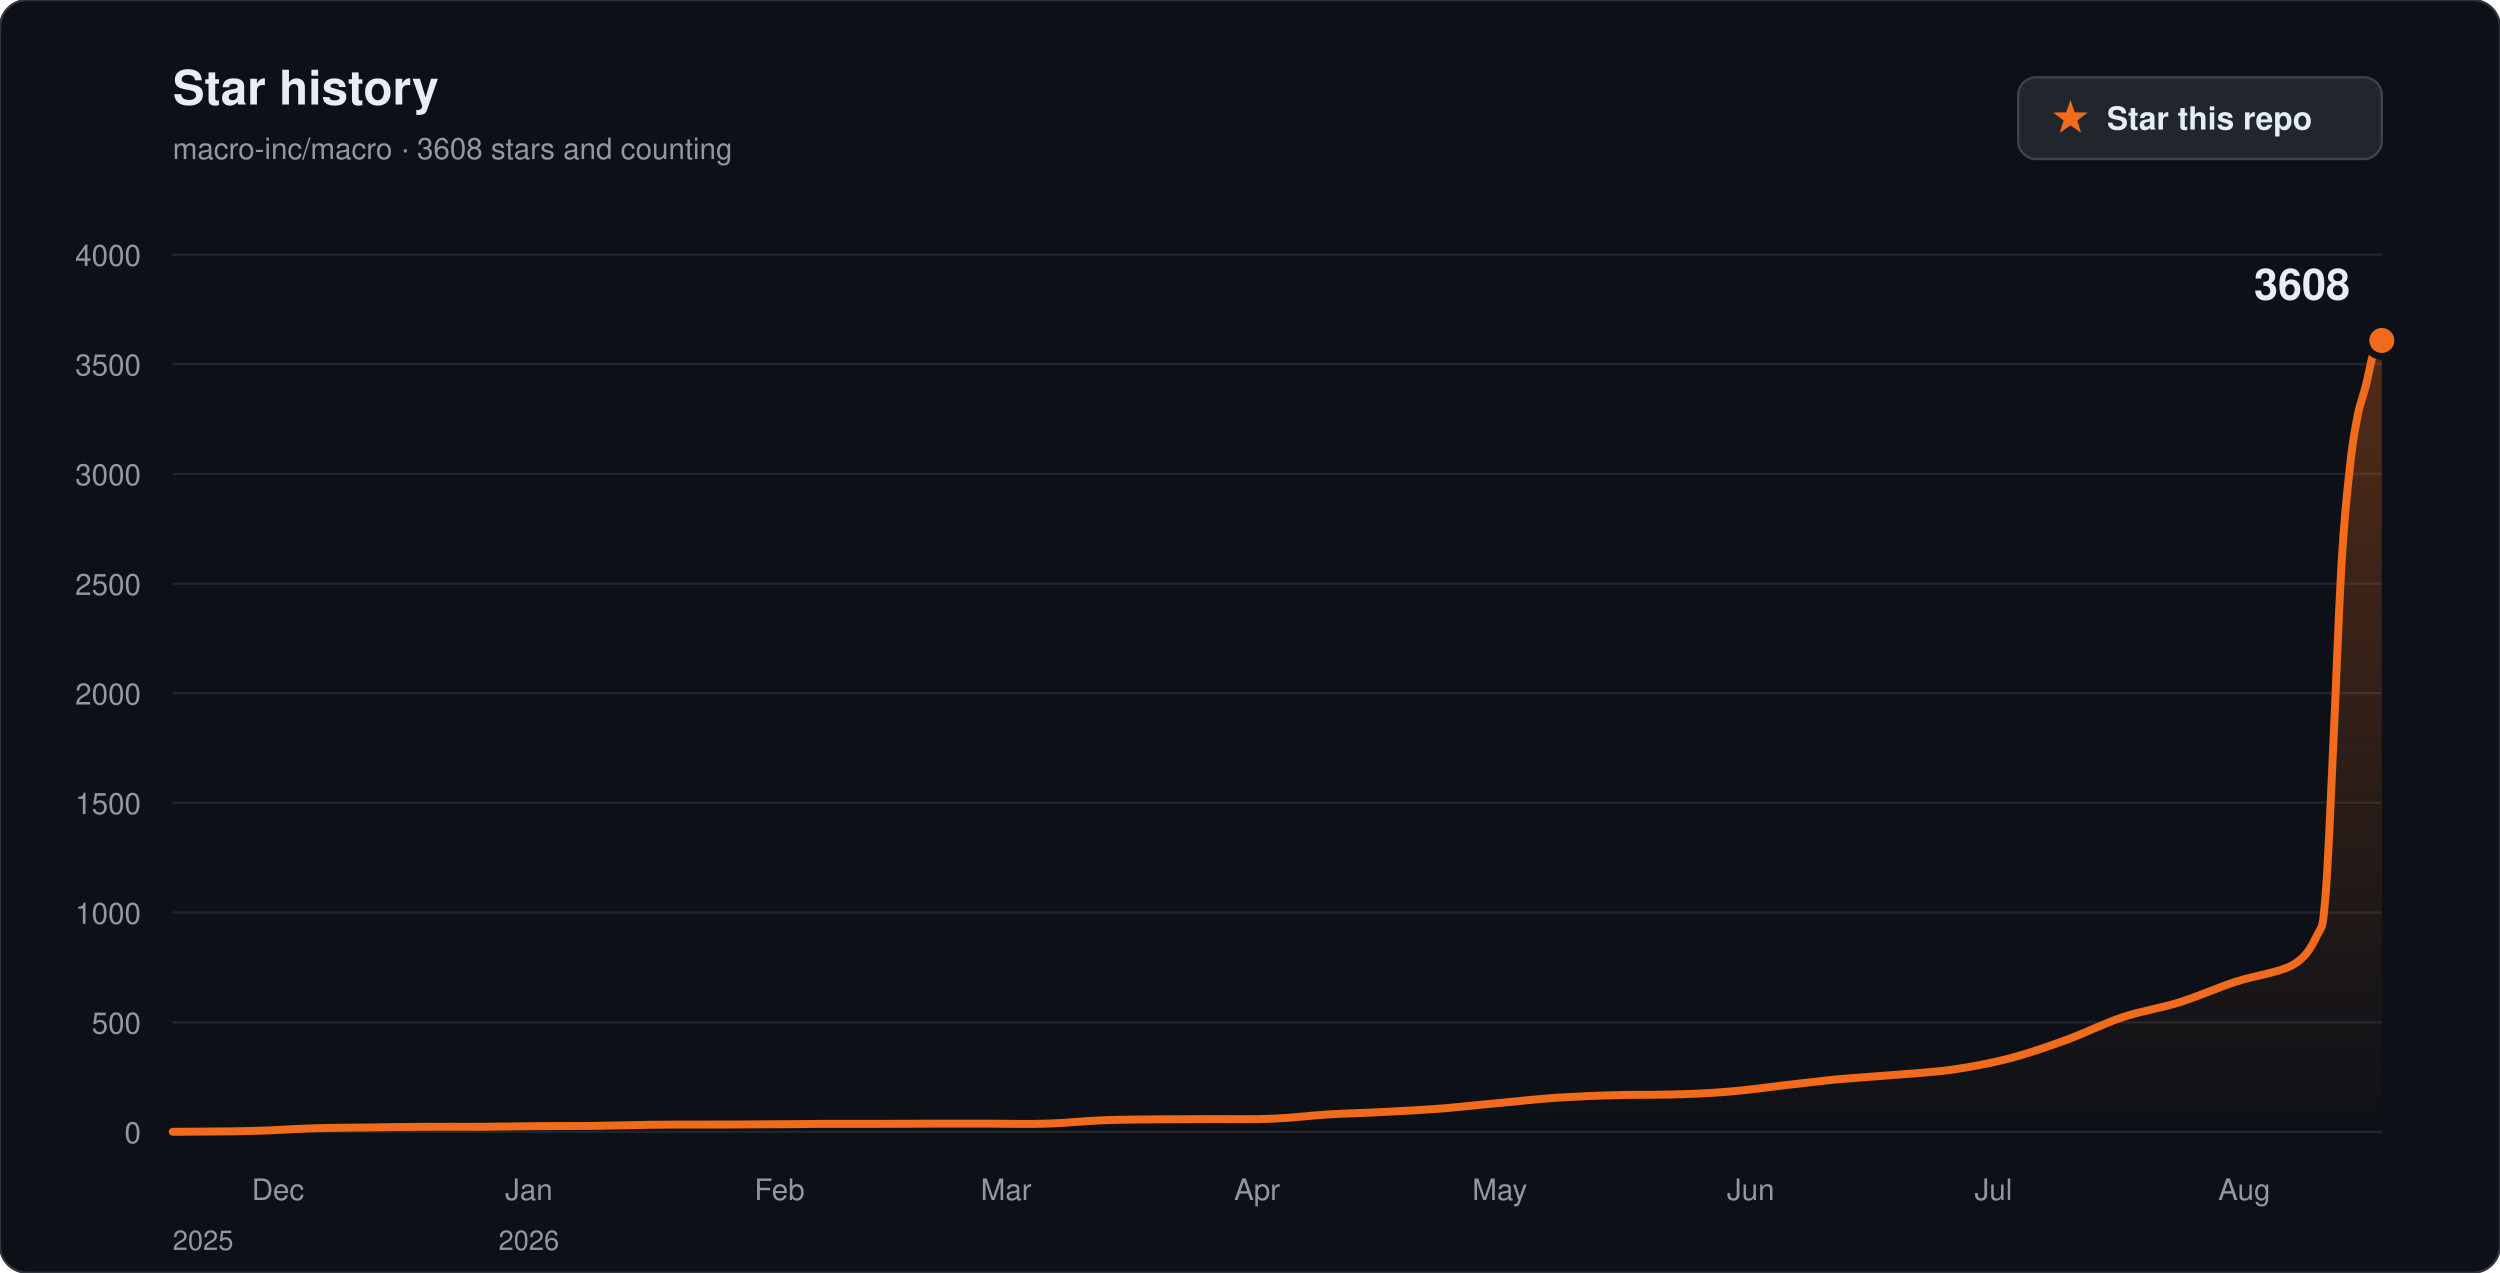
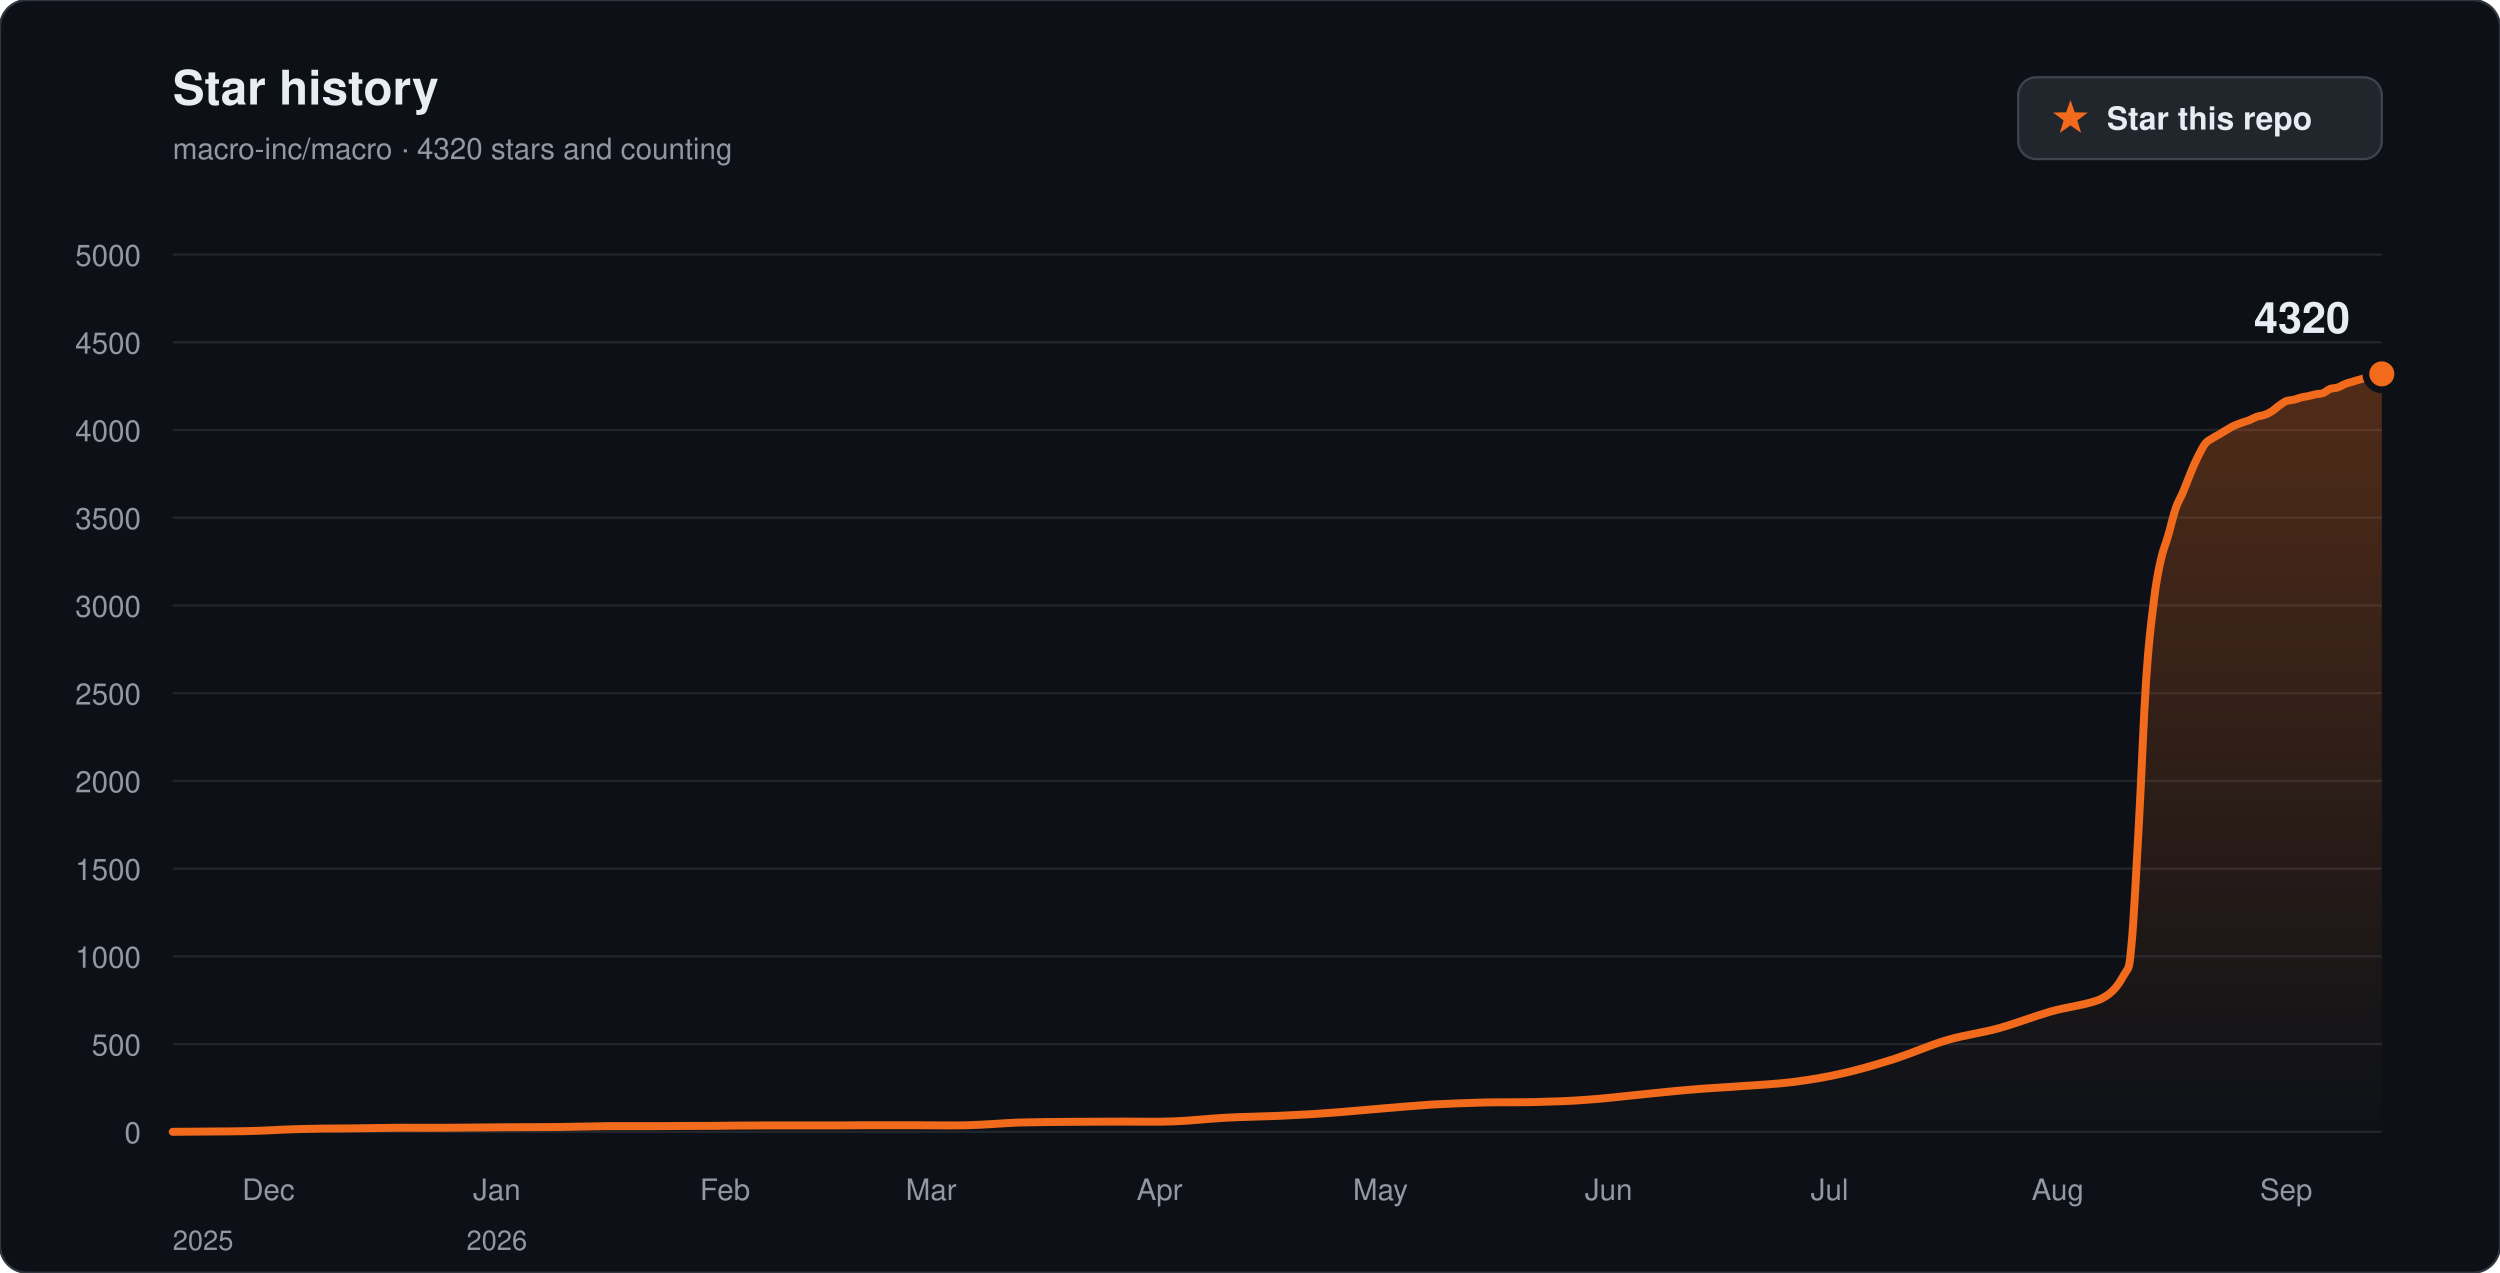
- <svg xmlns="http://www.w3.org/2000/svg" width="1100" height="560" viewBox="0 0 1100 560" role="img" aria-label="Macro GitHub star history: 3608 stars">
+ <svg xmlns="http://www.w3.org/2000/svg" width="1100" height="560" viewBox="0 0 1100 560" role="img" aria-label="Macro GitHub star history: 4320 stars">
  <defs>
    <linearGradient id="g" x1="0" y1="0" x2="0" y2="1">
      <stop offset="0%" stop-color="#f26a1b" stop-opacity="0.3" />
      <stop offset="100%" stop-color="#f26a1b" stop-opacity="0.0" />
    </linearGradient>
  </defs>
  <rect width="1100" height="560" rx="12" fill="#0d1117" stroke="#30363d" />
  <text x="76" y="46" font-family="-apple-system,BlinkMacSystemFont,'Segoe UI',Helvetica,Arial,sans-serif" font-size="21" font-weight="600" fill="#e6edf3">Star history</text>
-   <text x="76" y="70" font-family="-apple-system,BlinkMacSystemFont,'Segoe UI',Helvetica,Arial,sans-serif" font-size="13" fill="#9198a1">macro-inc/macro · 3608 stars and counting</text>
+   <text x="76" y="70" font-family="-apple-system,BlinkMacSystemFont,'Segoe UI',Helvetica,Arial,sans-serif" font-size="13" fill="#9198a1">macro-inc/macro · 4320 stars and counting</text>
  <rect x="888" y="34" width="160" height="36" rx="8" fill="#21262d" stroke="#3d444d" />
  <path d="M 911.00,44.00 L 912.88,49.41 L 918.61,49.53 L 914.04,52.99 L 915.70,58.47 L 911.00,55.20 L 906.30,58.47 L 907.96,52.99 L 903.39,49.53 L 909.12,49.41 Z" fill="#f26a1b" />
  <text x="927" y="57" font-family="-apple-system,BlinkMacSystemFont,'Segoe UI',Helvetica,Arial,sans-serif" font-size="14" font-weight="600" fill="#e6edf3">Star this repo</text>
  <line x1="76" y1="498.0" x2="1048" y2="498.0" stroke="#21262d" stroke-width="1" />
  <text x="62" y="503.0" text-anchor="end" font-family="-apple-system,BlinkMacSystemFont,'Segoe UI',Helvetica,Arial,sans-serif" font-size="13" fill="#9198a1">0</text>
-   <line x1="76" y1="449.8" x2="1048" y2="449.8" stroke="#21262d" stroke-width="1" />
-   <text x="62" y="454.8" text-anchor="end" font-family="-apple-system,BlinkMacSystemFont,'Segoe UI',Helvetica,Arial,sans-serif" font-size="13" fill="#9198a1">500</text>
-   <line x1="76" y1="401.5" x2="1048" y2="401.5" stroke="#21262d" stroke-width="1" />
-   <text x="62" y="406.5" text-anchor="end" font-family="-apple-system,BlinkMacSystemFont,'Segoe UI',Helvetica,Arial,sans-serif" font-size="13" fill="#9198a1">1000</text>
-   <line x1="76" y1="353.2" x2="1048" y2="353.2" stroke="#21262d" stroke-width="1" />
-   <text x="62" y="358.2" text-anchor="end" font-family="-apple-system,BlinkMacSystemFont,'Segoe UI',Helvetica,Arial,sans-serif" font-size="13" fill="#9198a1">1500</text>
+   <line x1="76" y1="459.4" x2="1048" y2="459.4" stroke="#21262d" stroke-width="1" />
+   <text x="62" y="464.4" text-anchor="end" font-family="-apple-system,BlinkMacSystemFont,'Segoe UI',Helvetica,Arial,sans-serif" font-size="13" fill="#9198a1">500</text>
+   <line x1="76" y1="420.8" x2="1048" y2="420.8" stroke="#21262d" stroke-width="1" />
+   <text x="62" y="425.8" text-anchor="end" font-family="-apple-system,BlinkMacSystemFont,'Segoe UI',Helvetica,Arial,sans-serif" font-size="13" fill="#9198a1">1000</text>
+   <line x1="76" y1="382.2" x2="1048" y2="382.2" stroke="#21262d" stroke-width="1" />
+   <text x="62" y="387.2" text-anchor="end" font-family="-apple-system,BlinkMacSystemFont,'Segoe UI',Helvetica,Arial,sans-serif" font-size="13" fill="#9198a1">1500</text>
+   <line x1="76" y1="343.6" x2="1048" y2="343.6" stroke="#21262d" stroke-width="1" />
+   <text x="62" y="348.6" text-anchor="end" font-family="-apple-system,BlinkMacSystemFont,'Segoe UI',Helvetica,Arial,sans-serif" font-size="13" fill="#9198a1">2000</text>
  <line x1="76" y1="305.0" x2="1048" y2="305.0" stroke="#21262d" stroke-width="1" />
-   <text x="62" y="310.0" text-anchor="end" font-family="-apple-system,BlinkMacSystemFont,'Segoe UI',Helvetica,Arial,sans-serif" font-size="13" fill="#9198a1">2000</text>
-   <line x1="76" y1="256.8" x2="1048" y2="256.8" stroke="#21262d" stroke-width="1" />
-   <text x="62" y="261.8" text-anchor="end" font-family="-apple-system,BlinkMacSystemFont,'Segoe UI',Helvetica,Arial,sans-serif" font-size="13" fill="#9198a1">2500</text>
-   <line x1="76" y1="208.5" x2="1048" y2="208.5" stroke="#21262d" stroke-width="1" />
-   <text x="62" y="213.5" text-anchor="end" font-family="-apple-system,BlinkMacSystemFont,'Segoe UI',Helvetica,Arial,sans-serif" font-size="13" fill="#9198a1">3000</text>
-   <line x1="76" y1="160.2" x2="1048" y2="160.2" stroke="#21262d" stroke-width="1" />
-   <text x="62" y="165.2" text-anchor="end" font-family="-apple-system,BlinkMacSystemFont,'Segoe UI',Helvetica,Arial,sans-serif" font-size="13" fill="#9198a1">3500</text>
+   <text x="62" y="310.0" text-anchor="end" font-family="-apple-system,BlinkMacSystemFont,'Segoe UI',Helvetica,Arial,sans-serif" font-size="13" fill="#9198a1">2500</text>
+   <line x1="76" y1="266.4" x2="1048" y2="266.4" stroke="#21262d" stroke-width="1" />
+   <text x="62" y="271.4" text-anchor="end" font-family="-apple-system,BlinkMacSystemFont,'Segoe UI',Helvetica,Arial,sans-serif" font-size="13" fill="#9198a1">3000</text>
+   <line x1="76" y1="227.8" x2="1048" y2="227.8" stroke="#21262d" stroke-width="1" />
+   <text x="62" y="232.8" text-anchor="end" font-family="-apple-system,BlinkMacSystemFont,'Segoe UI',Helvetica,Arial,sans-serif" font-size="13" fill="#9198a1">3500</text>
+   <line x1="76" y1="189.2" x2="1048" y2="189.2" stroke="#21262d" stroke-width="1" />
+   <text x="62" y="194.2" text-anchor="end" font-family="-apple-system,BlinkMacSystemFont,'Segoe UI',Helvetica,Arial,sans-serif" font-size="13" fill="#9198a1">4000</text>
+   <line x1="76" y1="150.6" x2="1048" y2="150.6" stroke="#21262d" stroke-width="1" />
+   <text x="62" y="155.6" text-anchor="end" font-family="-apple-system,BlinkMacSystemFont,'Segoe UI',Helvetica,Arial,sans-serif" font-size="13" fill="#9198a1">4500</text>
  <line x1="76" y1="112.0" x2="1048" y2="112.0" stroke="#21262d" stroke-width="1" />
-   <text x="62" y="117.0" text-anchor="end" font-family="-apple-system,BlinkMacSystemFont,'Segoe UI',Helvetica,Arial,sans-serif" font-size="13" fill="#9198a1">4000</text>
-   <text x="122.3" y="528" text-anchor="middle" font-family="-apple-system,BlinkMacSystemFont,'Segoe UI',Helvetica,Arial,sans-serif" font-size="13" fill="#9198a1">Dec</text>
-   <text x="232.7" y="528" text-anchor="middle" font-family="-apple-system,BlinkMacSystemFont,'Segoe UI',Helvetica,Arial,sans-serif" font-size="13" fill="#9198a1">Jan</text>
-   <text x="343.0" y="528" text-anchor="middle" font-family="-apple-system,BlinkMacSystemFont,'Segoe UI',Helvetica,Arial,sans-serif" font-size="13" fill="#9198a1">Feb</text>
-   <text x="442.7" y="528" text-anchor="middle" font-family="-apple-system,BlinkMacSystemFont,'Segoe UI',Helvetica,Arial,sans-serif" font-size="13" fill="#9198a1">Mar</text>
-   <text x="553.1" y="528" text-anchor="middle" font-family="-apple-system,BlinkMacSystemFont,'Segoe UI',Helvetica,Arial,sans-serif" font-size="13" fill="#9198a1">Apr</text>
-   <text x="659.9" y="528" text-anchor="middle" font-family="-apple-system,BlinkMacSystemFont,'Segoe UI',Helvetica,Arial,sans-serif" font-size="13" fill="#9198a1">May</text>
-   <text x="770.3" y="528" text-anchor="middle" font-family="-apple-system,BlinkMacSystemFont,'Segoe UI',Helvetica,Arial,sans-serif" font-size="13" fill="#9198a1">Jun</text>
-   <text x="877.1" y="528" text-anchor="middle" font-family="-apple-system,BlinkMacSystemFont,'Segoe UI',Helvetica,Arial,sans-serif" font-size="13" fill="#9198a1">Jul</text>
-   <text x="987.5" y="528" text-anchor="middle" font-family="-apple-system,BlinkMacSystemFont,'Segoe UI',Helvetica,Arial,sans-serif" font-size="13" fill="#9198a1">Aug</text>
+   <text x="62" y="117.0" text-anchor="end" font-family="-apple-system,BlinkMacSystemFont,'Segoe UI',Helvetica,Arial,sans-serif" font-size="13" fill="#9198a1">5000</text>
+   <text x="118.1" y="528" text-anchor="middle" font-family="-apple-system,BlinkMacSystemFont,'Segoe UI',Helvetica,Arial,sans-serif" font-size="13" fill="#9198a1">Dec</text>
+   <text x="218.6" y="528" text-anchor="middle" font-family="-apple-system,BlinkMacSystemFont,'Segoe UI',Helvetica,Arial,sans-serif" font-size="13" fill="#9198a1">Jan</text>
+   <text x="319.0" y="528" text-anchor="middle" font-family="-apple-system,BlinkMacSystemFont,'Segoe UI',Helvetica,Arial,sans-serif" font-size="13" fill="#9198a1">Feb</text>
+   <text x="409.7" y="528" text-anchor="middle" font-family="-apple-system,BlinkMacSystemFont,'Segoe UI',Helvetica,Arial,sans-serif" font-size="13" fill="#9198a1">Mar</text>
+   <text x="510.2" y="528" text-anchor="middle" font-family="-apple-system,BlinkMacSystemFont,'Segoe UI',Helvetica,Arial,sans-serif" font-size="13" fill="#9198a1">Apr</text>
+   <text x="607.4" y="528" text-anchor="middle" font-family="-apple-system,BlinkMacSystemFont,'Segoe UI',Helvetica,Arial,sans-serif" font-size="13" fill="#9198a1">May</text>
+   <text x="707.8" y="528" text-anchor="middle" font-family="-apple-system,BlinkMacSystemFont,'Segoe UI',Helvetica,Arial,sans-serif" font-size="13" fill="#9198a1">Jun</text>
+   <text x="805.0" y="528" text-anchor="middle" font-family="-apple-system,BlinkMacSystemFont,'Segoe UI',Helvetica,Arial,sans-serif" font-size="13" fill="#9198a1">Jul</text>
+   <text x="905.4" y="528" text-anchor="middle" font-family="-apple-system,BlinkMacSystemFont,'Segoe UI',Helvetica,Arial,sans-serif" font-size="13" fill="#9198a1">Aug</text>
+   <text x="1005.9" y="528" text-anchor="middle" font-family="-apple-system,BlinkMacSystemFont,'Segoe UI',Helvetica,Arial,sans-serif" font-size="13" fill="#9198a1">Sep</text>
  <text x="76.0" y="550" font-family="-apple-system,BlinkMacSystemFont,'Segoe UI',Helvetica,Arial,sans-serif" font-size="12" fill="#9198a1">2025</text>
-   <text x="232.7" y="550" text-anchor="middle" font-family="-apple-system,BlinkMacSystemFont,'Segoe UI',Helvetica,Arial,sans-serif" font-size="12" fill="#9198a1">2026</text>
-   <path d="M 76.0 498.0 C 81.9 497.9, 101.5 497.9, 111.6 497.6 C 121.7 497.4, 128.2 496.7, 136.5 496.5 C 144.8 496.2, 153.1 496.2, 161.5 496.1 C 169.8 496.0, 178.1 495.8, 186.4 495.8 C 194.7 495.7, 203.0 495.8, 211.3 495.8 C 219.6 495.7, 227.9 495.6, 236.2 495.5 C 244.5 495.4, 252.8 495.5, 261.1 495.4 C 269.5 495.3, 277.8 495.0, 286.1 494.9 C 294.4 494.8, 302.7 494.8, 311.0 494.8 C 319.3 494.8, 327.6 494.8, 335.9 494.7 C 344.2 494.7, 352.5 494.6, 360.8 494.5 C 369.1 494.5, 377.5 494.5, 385.8 494.5 C 394.1 494.5, 402.4 494.4, 410.7 494.4 C 419.0 494.4, 427.3 494.4, 435.6 494.4 C 443.9 494.4, 452.2 494.7, 460.5 494.4 C 468.8 494.2, 477.1 493.2, 485.5 492.9 C 493.8 492.6, 502.1 492.6, 510.4 492.5 C 518.7 492.4, 527.0 492.5, 535.3 492.4 C 543.6 492.4, 551.9 492.6, 560.2 492.2 C 568.5 491.9, 576.8 490.8, 585.1 490.3 C 593.5 489.8, 601.8 489.7, 610.1 489.2 C 618.4 488.8, 626.7 488.3, 635.0 487.7 C 643.3 487.0, 651.6 486.0, 659.9 485.3 C 668.2 484.5, 676.5 483.6, 684.8 483.0 C 693.1 482.5, 701.5 482.1, 709.8 481.9 C 718.1 481.6, 726.4 481.8, 734.7 481.6 C 743.0 481.4, 751.3 481.1, 759.6 480.4 C 767.9 479.8, 776.2 478.6, 784.5 477.6 C 792.8 476.7, 801.1 475.6, 809.5 474.8 C 817.8 474.1, 826.1 473.6, 834.4 472.9 C 842.7 472.2, 851.0 471.8, 859.3 470.6 C 867.6 469.4, 875.9 467.8, 884.2 465.7 C 892.5 463.5, 900.8 460.6, 909.1 457.6 C 917.5 454.5, 925.8 450.3, 934.1 447.5 C 942.4 444.8, 950.7 443.6, 959.0 441.0 C 967.3 438.4, 975.6 434.6, 983.9 431.9 C 992.2 429.2, 1002.9 427.9, 1008.8 424.6 C 1014.8 421.2, 1017.1 416.4, 1019.5 411.6 C 1021.9 406.8, 1021.9 409.6, 1023.1 395.8 C 1024.3 382.0, 1025.5 353.2, 1026.6 328.7 C 1027.8 304.3, 1029.0 269.6, 1030.2 249.3 C 1031.4 229.0, 1032.6 218.0, 1033.8 207.0 C 1034.9 195.9, 1036.1 189.4, 1037.3 183.2 C 1038.5 177.1, 1039.7 174.7, 1040.9 170.0 C 1042.1 165.3, 1043.3 158.5, 1044.4 155.1 C 1045.6 151.8, 1047.4 150.7, 1048.0 149.8 L 1048.0 498 L 76.0 498 Z" fill="url(#g)" />
-   <path d="M 76.0 498.0 C 81.9 497.9, 101.5 497.9, 111.6 497.6 C 121.7 497.4, 128.2 496.7, 136.5 496.5 C 144.8 496.2, 153.1 496.2, 161.5 496.1 C 169.8 496.0, 178.1 495.8, 186.4 495.8 C 194.7 495.7, 203.0 495.8, 211.3 495.8 C 219.6 495.7, 227.9 495.6, 236.2 495.5 C 244.5 495.4, 252.8 495.5, 261.1 495.4 C 269.5 495.3, 277.8 495.0, 286.1 494.9 C 294.4 494.8, 302.7 494.8, 311.0 494.8 C 319.3 494.8, 327.6 494.8, 335.9 494.7 C 344.2 494.7, 352.5 494.6, 360.8 494.5 C 369.1 494.5, 377.5 494.5, 385.8 494.5 C 394.1 494.5, 402.4 494.4, 410.7 494.4 C 419.0 494.4, 427.3 494.4, 435.6 494.4 C 443.9 494.4, 452.2 494.7, 460.5 494.4 C 468.8 494.2, 477.1 493.2, 485.5 492.9 C 493.8 492.6, 502.1 492.6, 510.4 492.5 C 518.7 492.4, 527.0 492.5, 535.3 492.4 C 543.6 492.4, 551.9 492.6, 560.2 492.2 C 568.5 491.9, 576.8 490.8, 585.1 490.3 C 593.5 489.8, 601.8 489.7, 610.1 489.2 C 618.4 488.8, 626.7 488.3, 635.0 487.7 C 643.3 487.0, 651.6 486.0, 659.9 485.3 C 668.2 484.5, 676.5 483.6, 684.8 483.0 C 693.1 482.5, 701.5 482.1, 709.8 481.9 C 718.1 481.6, 726.4 481.8, 734.7 481.6 C 743.0 481.4, 751.3 481.1, 759.6 480.4 C 767.9 479.8, 776.2 478.6, 784.5 477.6 C 792.8 476.7, 801.1 475.6, 809.5 474.8 C 817.8 474.1, 826.1 473.6, 834.4 472.9 C 842.7 472.2, 851.0 471.8, 859.3 470.6 C 867.6 469.4, 875.9 467.8, 884.2 465.7 C 892.5 463.5, 900.8 460.6, 909.1 457.6 C 917.5 454.5, 925.8 450.3, 934.1 447.5 C 942.4 444.8, 950.7 443.6, 959.0 441.0 C 967.3 438.4, 975.6 434.6, 983.9 431.9 C 992.2 429.2, 1002.9 427.9, 1008.8 424.6 C 1014.8 421.2, 1017.1 416.4, 1019.5 411.6 C 1021.9 406.8, 1021.9 409.6, 1023.1 395.8 C 1024.3 382.0, 1025.5 353.2, 1026.6 328.7 C 1027.8 304.3, 1029.0 269.6, 1030.2 249.3 C 1031.4 229.0, 1032.6 218.0, 1033.8 207.0 C 1034.9 195.9, 1036.1 189.4, 1037.3 183.2 C 1038.5 177.1, 1039.7 174.7, 1040.9 170.0 C 1042.1 165.3, 1043.3 158.5, 1044.4 155.1 C 1045.6 151.8, 1047.4 150.7, 1048.0 149.8" fill="none" stroke="#f26a1b" stroke-width="3.5" stroke-linecap="round" stroke-linejoin="round" />
-   <circle cx="1048.0" cy="149.8" r="7" fill="#f26a1b" stroke="#0d1117" stroke-width="3" />
-   <text x="1034.0" y="131.8" text-anchor="end" font-family="-apple-system,BlinkMacSystemFont,'Segoe UI',Helvetica,Arial,sans-serif" font-size="19" font-weight="700" fill="#e6edf3">3608</text>
+   <text x="218.6" y="550" text-anchor="middle" font-family="-apple-system,BlinkMacSystemFont,'Segoe UI',Helvetica,Arial,sans-serif" font-size="12" fill="#9198a1">2026</text>
+   <path d="M 76.0 498.0 C 81.4 497.9, 99.2 497.9, 108.4 497.7 C 117.6 497.5, 123.5 497.0, 131.1 496.8 C 138.6 496.6, 146.2 496.5, 153.8 496.5 C 161.3 496.4, 168.9 496.3, 176.4 496.2 C 184.0 496.2, 191.6 496.3, 199.1 496.2 C 206.7 496.2, 214.2 496.0, 221.8 496.0 C 229.4 495.9, 236.9 496.0, 244.5 495.9 C 252.0 495.8, 259.6 495.6, 267.2 495.5 C 274.7 495.5, 282.3 495.5, 289.8 495.5 C 297.4 495.4, 305.0 495.4, 312.5 495.4 C 320.1 495.3, 327.6 495.2, 335.2 495.2 C 342.8 495.2, 350.3 495.2, 357.9 495.2 C 365.4 495.2, 373.0 495.2, 380.6 495.1 C 388.1 495.1, 395.7 495.1, 403.2 495.1 C 410.8 495.1, 418.4 495.3, 425.9 495.1 C 433.5 494.9, 441.0 494.2, 448.6 493.9 C 456.2 493.7, 463.7 493.7, 471.3 493.6 C 478.8 493.5, 486.4 493.6, 494.0 493.5 C 501.5 493.5, 509.1 493.7, 516.6 493.4 C 524.2 493.1, 531.8 492.2, 539.3 491.8 C 546.9 491.4, 554.4 491.3, 562.0 491.0 C 569.6 490.6, 577.1 490.3, 584.7 489.7 C 592.2 489.2, 599.8 488.4, 607.4 487.8 C 614.9 487.2, 622.5 486.5, 630.0 486.0 C 637.6 485.6, 645.2 485.3, 652.7 485.1 C 660.3 484.9, 667.8 485.1, 675.4 484.9 C 683.0 484.7, 690.5 484.5, 698.1 483.9 C 705.6 483.4, 713.2 482.5, 720.8 481.7 C 728.3 481.0, 735.9 480.1, 743.4 479.5 C 751.0 478.8, 758.6 478.5, 766.1 477.9 C 773.7 477.4, 781.2 477.0, 788.8 476.1 C 796.4 475.1, 803.9 473.9, 811.5 472.1 C 819.0 470.4, 826.6 468.1, 834.2 465.7 C 841.7 463.2, 849.3 459.8, 856.8 457.6 C 864.4 455.4, 872.0 454.5, 879.5 452.4 C 887.1 450.3, 894.6 447.3, 902.2 445.1 C 909.8 442.9, 919.5 442.0, 924.9 439.3 C 930.3 436.5, 932.4 432.7, 934.6 428.9 C 936.8 425.1, 936.8 427.3, 937.8 416.2 C 938.9 405.2, 940.0 382.1, 941.1 362.6 C 942.2 343.1, 943.2 315.3, 944.3 299.1 C 945.4 282.8, 946.5 274.0, 947.6 265.2 C 948.6 256.4, 949.7 251.1, 950.8 246.2 C 951.9 241.2, 953.0 239.3, 954.0 235.6 C 955.1 231.9, 956.2 226.9, 957.3 223.7 C 958.4 220.5, 959.4 219.2, 960.5 216.6 C 961.6 214.0, 962.7 210.9, 963.8 208.3 C 964.8 205.7, 965.9 203.3, 967.0 201.1 C 968.1 198.9, 969.2 196.7, 970.2 195.3 C 971.3 193.9, 972.4 193.5, 973.5 192.8 C 974.6 192.1, 975.6 191.6, 976.7 191.0 C 977.8 190.3, 978.9 189.6, 980.0 189.0 C 981.0 188.3, 982.1 187.7, 983.2 187.2 C 984.3 186.7, 985.4 186.4, 986.4 186.0 C 987.5 185.6, 988.6 185.3, 989.7 184.9 C 990.8 184.4, 991.8 183.8, 992.9 183.4 C 994.0 183.0, 995.1 183.0, 996.2 182.6 C 997.2 182.3, 998.3 181.8, 999.4 181.1 C 1000.5 180.4, 1001.6 179.4, 1002.6 178.6 C 1003.7 177.9, 1004.8 177.0, 1005.9 176.5 C 1007.0 176.1, 1008.0 176.2, 1009.1 175.9 C 1010.2 175.7, 1011.3 175.2, 1012.4 174.9 C 1013.4 174.6, 1014.5 174.5, 1015.6 174.3 C 1016.7 174.1, 1017.8 173.7, 1018.8 173.5 C 1019.9 173.2, 1021.0 173.4, 1022.1 173.0 C 1023.2 172.6, 1024.2 171.5, 1025.3 171.1 C 1026.4 170.7, 1027.5 170.9, 1028.6 170.5 C 1029.6 170.2, 1030.7 169.4, 1031.8 169.0 C 1032.9 168.5, 1034.0 168.3, 1035.0 168.0 C 1036.1 167.6, 1037.2 167.3, 1038.3 167.0 C 1039.4 166.7, 1040.4 166.4, 1041.5 166.1 C 1042.6 165.8, 1043.7 165.5, 1044.8 165.3 C 1045.8 165.0, 1047.5 164.6, 1048.0 164.5 L 1048.0 498 L 76.0 498 Z" fill="url(#g)" />
+   <path d="M 76.0 498.0 C 81.4 497.9, 99.2 497.9, 108.4 497.7 C 117.6 497.5, 123.5 497.0, 131.1 496.8 C 138.6 496.6, 146.2 496.5, 153.8 496.5 C 161.3 496.4, 168.9 496.3, 176.4 496.2 C 184.0 496.2, 191.6 496.3, 199.1 496.2 C 206.7 496.2, 214.2 496.0, 221.8 496.0 C 229.4 495.9, 236.9 496.0, 244.5 495.9 C 252.0 495.8, 259.6 495.6, 267.2 495.5 C 274.7 495.5, 282.3 495.5, 289.8 495.5 C 297.4 495.4, 305.0 495.4, 312.5 495.4 C 320.1 495.3, 327.6 495.2, 335.2 495.2 C 342.8 495.2, 350.3 495.2, 357.9 495.2 C 365.4 495.2, 373.0 495.2, 380.6 495.1 C 388.1 495.1, 395.7 495.1, 403.2 495.1 C 410.8 495.1, 418.4 495.3, 425.9 495.1 C 433.5 494.9, 441.0 494.2, 448.6 493.9 C 456.2 493.7, 463.7 493.7, 471.3 493.6 C 478.8 493.5, 486.4 493.6, 494.0 493.5 C 501.5 493.5, 509.1 493.7, 516.6 493.4 C 524.2 493.1, 531.8 492.2, 539.3 491.8 C 546.9 491.4, 554.4 491.3, 562.0 491.0 C 569.6 490.6, 577.1 490.3, 584.7 489.7 C 592.2 489.2, 599.8 488.4, 607.4 487.8 C 614.9 487.2, 622.5 486.5, 630.0 486.0 C 637.6 485.6, 645.2 485.3, 652.7 485.1 C 660.3 484.9, 667.8 485.1, 675.4 484.9 C 683.0 484.7, 690.5 484.5, 698.1 483.9 C 705.6 483.4, 713.2 482.5, 720.8 481.7 C 728.3 481.0, 735.9 480.1, 743.4 479.5 C 751.0 478.8, 758.6 478.5, 766.1 477.9 C 773.7 477.4, 781.2 477.0, 788.8 476.1 C 796.4 475.1, 803.9 473.9, 811.5 472.1 C 819.0 470.4, 826.6 468.1, 834.2 465.7 C 841.7 463.2, 849.3 459.8, 856.8 457.6 C 864.4 455.4, 872.0 454.5, 879.5 452.4 C 887.1 450.3, 894.6 447.3, 902.2 445.1 C 909.8 442.9, 919.5 442.0, 924.9 439.3 C 930.3 436.5, 932.4 432.7, 934.6 428.9 C 936.8 425.1, 936.8 427.3, 937.8 416.2 C 938.9 405.2, 940.0 382.1, 941.1 362.6 C 942.2 343.1, 943.2 315.3, 944.3 299.1 C 945.4 282.8, 946.5 274.0, 947.6 265.2 C 948.6 256.4, 949.7 251.1, 950.8 246.2 C 951.9 241.2, 953.0 239.3, 954.0 235.6 C 955.1 231.9, 956.2 226.9, 957.3 223.7 C 958.4 220.5, 959.4 219.2, 960.5 216.6 C 961.6 214.0, 962.7 210.9, 963.8 208.3 C 964.8 205.7, 965.9 203.3, 967.0 201.1 C 968.1 198.9, 969.2 196.7, 970.2 195.3 C 971.3 193.9, 972.4 193.5, 973.5 192.8 C 974.6 192.1, 975.6 191.6, 976.7 191.0 C 977.8 190.3, 978.9 189.6, 980.0 189.0 C 981.0 188.3, 982.1 187.7, 983.2 187.2 C 984.3 186.7, 985.4 186.4, 986.4 186.0 C 987.5 185.6, 988.6 185.3, 989.7 184.9 C 990.8 184.4, 991.8 183.8, 992.9 183.4 C 994.0 183.0, 995.1 183.0, 996.2 182.6 C 997.2 182.3, 998.3 181.8, 999.4 181.1 C 1000.5 180.4, 1001.6 179.4, 1002.6 178.6 C 1003.7 177.9, 1004.8 177.0, 1005.9 176.5 C 1007.0 176.1, 1008.0 176.2, 1009.1 175.9 C 1010.2 175.7, 1011.3 175.2, 1012.4 174.9 C 1013.4 174.6, 1014.5 174.5, 1015.6 174.3 C 1016.7 174.1, 1017.8 173.7, 1018.8 173.5 C 1019.9 173.2, 1021.0 173.4, 1022.1 173.0 C 1023.2 172.6, 1024.2 171.5, 1025.3 171.1 C 1026.4 170.7, 1027.5 170.9, 1028.6 170.5 C 1029.6 170.2, 1030.7 169.4, 1031.8 169.0 C 1032.9 168.5, 1034.0 168.3, 1035.0 168.0 C 1036.1 167.6, 1037.2 167.3, 1038.3 167.0 C 1039.4 166.7, 1040.4 166.4, 1041.5 166.1 C 1042.6 165.8, 1043.7 165.5, 1044.8 165.3 C 1045.8 165.0, 1047.5 164.6, 1048.0 164.5" fill="none" stroke="#f26a1b" stroke-width="3.5" stroke-linecap="round" stroke-linejoin="round" />
+   <circle cx="1048.0" cy="164.5" r="7" fill="#f26a1b" stroke="#0d1117" stroke-width="3" />
+   <text x="1034.0" y="146.5" text-anchor="end" font-family="-apple-system,BlinkMacSystemFont,'Segoe UI',Helvetica,Arial,sans-serif" font-size="19" font-weight="700" fill="#e6edf3">4320</text>
</svg>
